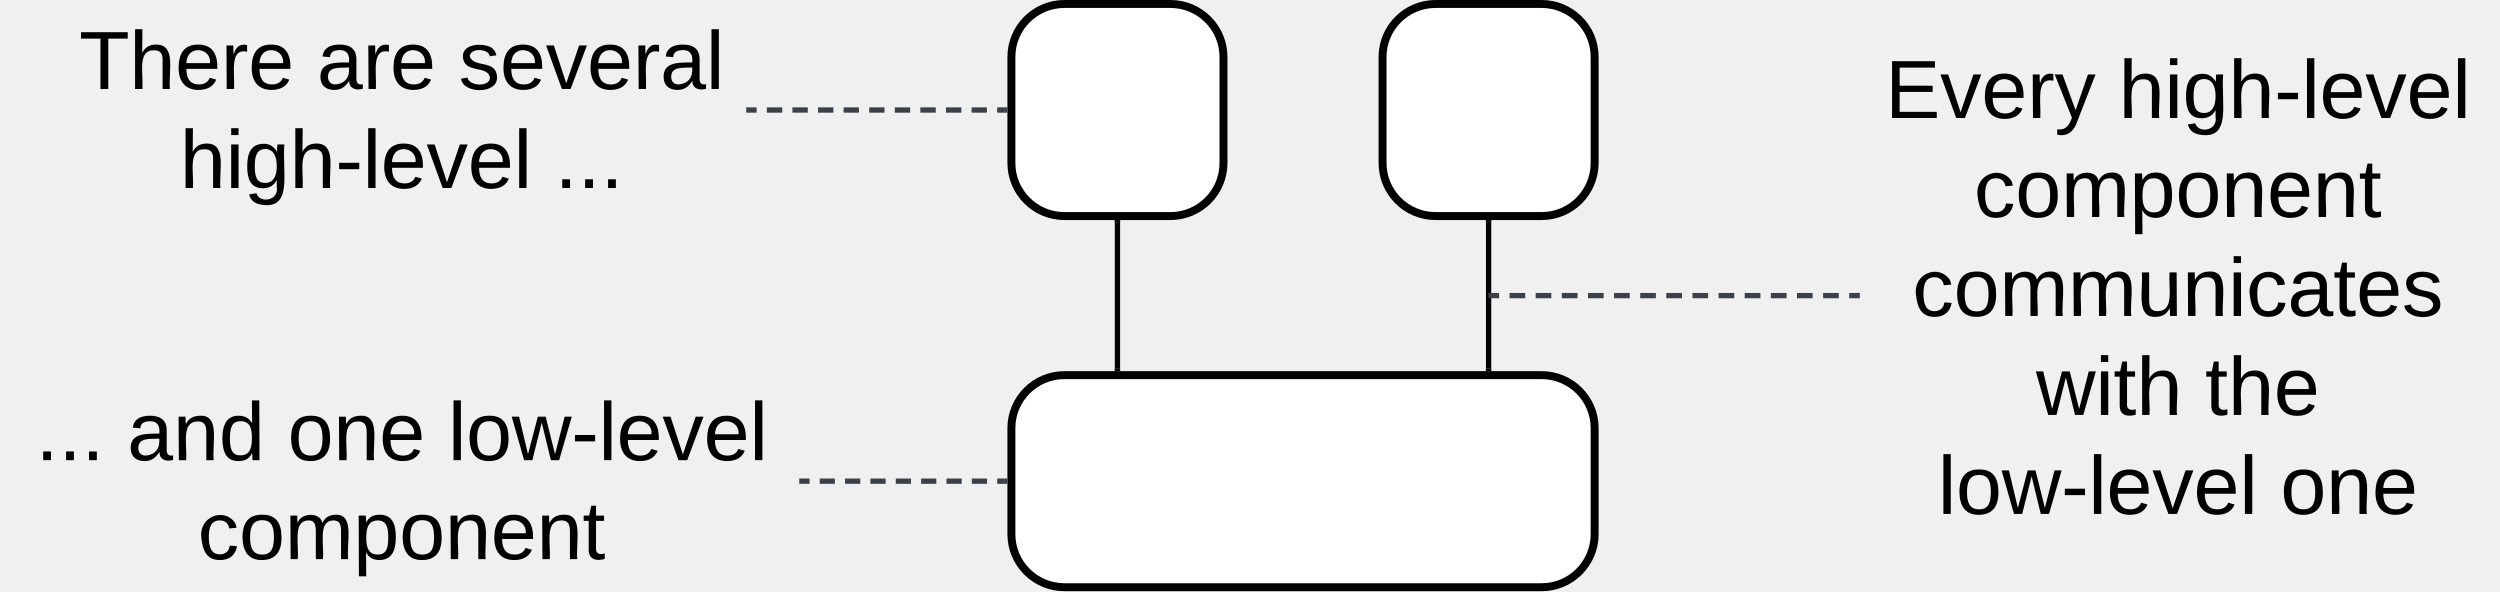
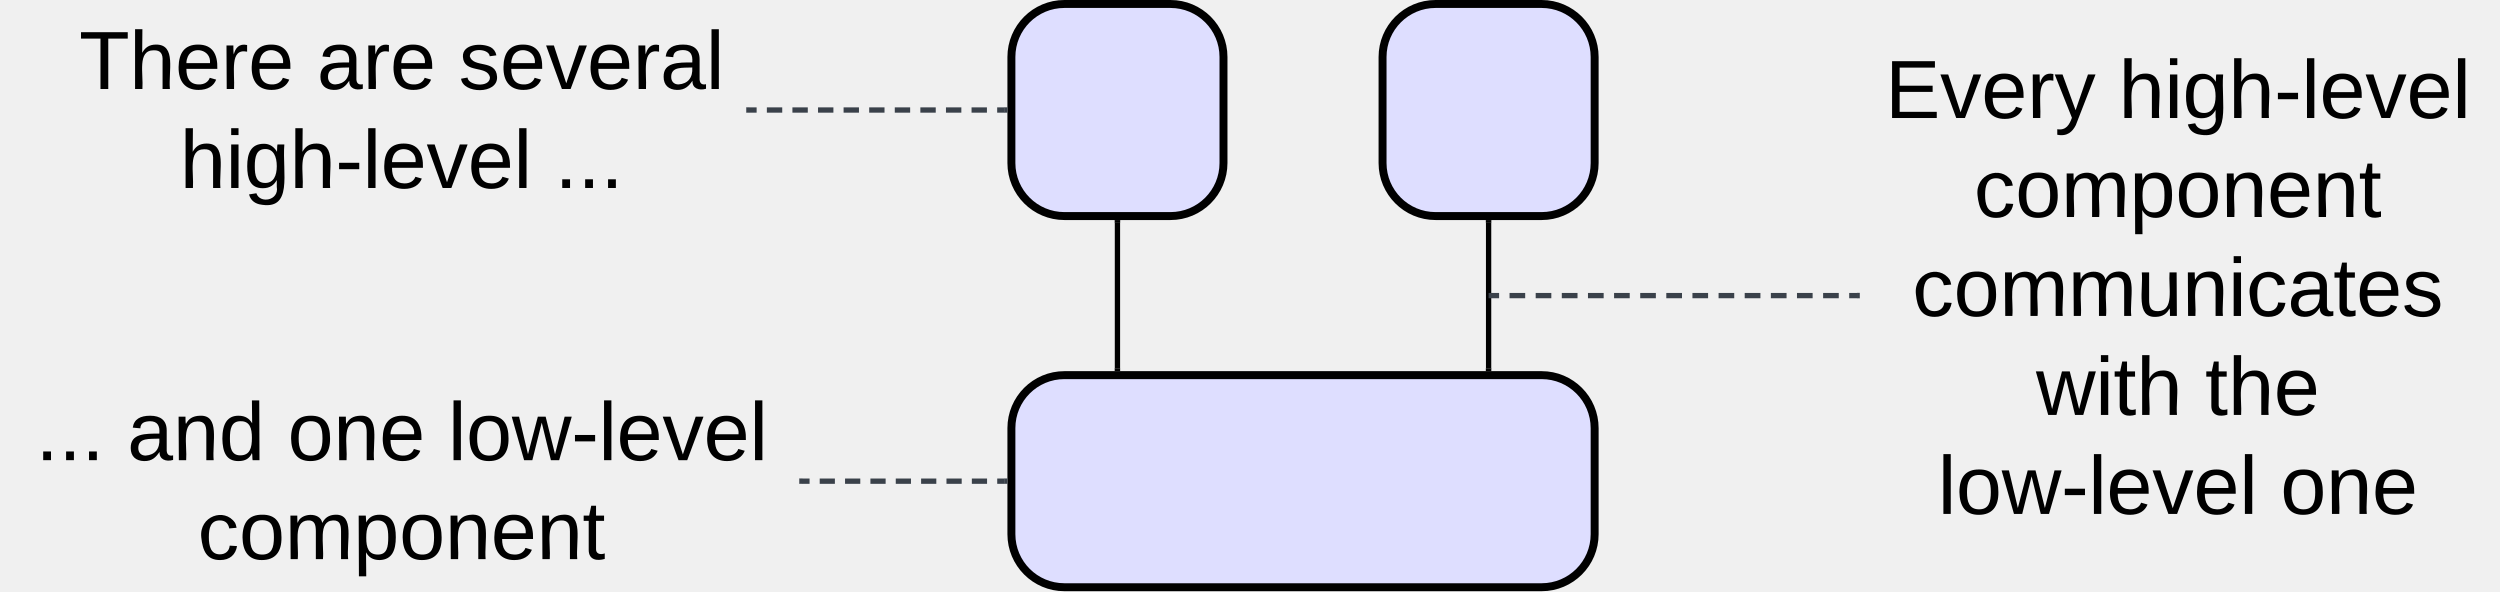
<svg xmlns="http://www.w3.org/2000/svg" xmlns:ns1="lucid" xmlns:xlink="http://www.w3.org/1999/xlink" width="943" height="223">
  <g transform="translate(-118.5 -618.5)" ns1:page-tab-id="0_0">
-     <path d="M500 640a20 20 0 0 1 20-20h40a20 20 0 0 1 20 20v40a20 20 0 0 1-20 20h-40a20 20 0 0 1-20-20zM640 640a20 20 0 0 1 20-20h40a20 20 0 0 1 20 20v40a20 20 0 0 1-20 20h-40a20 20 0 0 1-20-20zM500 780a20 20 0 0 1 20-20h180a20 20 0 0 1 20 20v40a20 20 0 0 1-20 20H520a20 20 0 0 1-20-20z" stroke="#000" stroke-width="3" fill="#fff" />
+     <path d="M500 640a20 20 0 0 1 20-20h40a20 20 0 0 1 20 20v40a20 20 0 0 1-20 20h-40a20 20 0 0 1-20-20zM640 640a20 20 0 0 1 20-20h40a20 20 0 0 1 20 20v40a20 20 0 0 1-20 20h-40a20 20 0 0 1-20-20zM500 780a20 20 0 0 1 20-20h180a20 20 0 0 1 20 20v40a20 20 0 0 1-20 20H520a20 20 0 0 1-20-20z" stroke="#000" stroke-width="3" fill="#dedeff" />
    <path d="M680 702.5v55" stroke="#000" stroke-width="2" fill="none" />
    <path d="M680.98 702.53H679v-1.03H681zM680.98 758.5H679v-1.03H681z" stroke="#000" stroke-width=".05" />
    <path d="M540 702.5v55" stroke="#000" stroke-width="2" fill="none" />
    <path d="M540.98 702.53H539v-1.03H541zM540.98 757.47v1.03H539v-1.03z" stroke="#000" stroke-width=".05" />
    <path d="M140 626a6 6 0 0 1 6-6h248a6 6 0 0 1 6 6v68a6 6 0 0 1-6 6H146a6 6 0 0 1-6-6z" stroke="#000" stroke-opacity="0" stroke-width="3" fill="#fff" fill-opacity="0" />
    <use xlink:href="#a" transform="matrix(1,0,0,1,145,625) translate(3.364198 27.07639)" />
    <use xlink:href="#b" transform="matrix(1,0,0,1,145,625) translate(93.0679 27.07639)" />
    <use xlink:href="#c" transform="matrix(1,0,0,1,145,625) translate(146.5617 27.07639)" />
    <use xlink:href="#d" transform="matrix(1,0,0,1,145,625) translate(41.34568 64.40972)" />
    <use xlink:href="#e" transform="matrix(1,0,0,1,145,625) translate(182.7284 64.40972)" />
    <path d="M401 660h2.9m3.86 0h5.8m3.84 0h5.8m3.86 0h5.8m3.84 0h5.8m3.86 0h5.78m3.87 0h5.8m3.85 0h5.8m3.86 0h5.8m3.85 0h5.8m3.86 0h2.9" stroke="#3a414a" stroke-width="2" fill="none" />
    <path d="M401.03 660.98H400V659h1.03zM498.5 660.98h-1.03V659h1.03z" stroke="#3a414a" stroke-width=".05" fill="#3a414a" />
    <path d="M820 626a6 6 0 0 1 6-6h228a6 6 0 0 1 6 6v208a6 6 0 0 1-6 6H826a6 6 0 0 1-6-6z" stroke="#000" stroke-opacity="0" stroke-width="3" fill="#fff" fill-opacity="0" />
    <use xlink:href="#f" transform="matrix(1,0,0,1,825,625) translate(4.598765 38.01389)" />
    <use xlink:href="#g" transform="matrix(1,0,0,1,825,625) translate(92.66049 38.01389)" />
    <use xlink:href="#h" transform="matrix(1,0,0,1,825,625) translate(38.12963 75.34722)" />
    <use xlink:href="#i" transform="matrix(1,0,0,1,825,625) translate(14.88272 112.6806)" />
    <use xlink:href="#j" transform="matrix(1,0,0,1,825,625) translate(61.50617 150.0139)" />
    <use xlink:href="#k" transform="matrix(1,0,0,1,825,625) translate(125.284 150.0139)" />
    <use xlink:href="#l" transform="matrix(1,0,0,1,825,625) translate(24.47531 187.3472)" />
    <use xlink:href="#m" transform="matrix(1,0,0,1,825,625) translate(153.6728 187.3472)" />
    <path d="M120 766a6 6 0 0 1 6-6h288a6 6 0 0 1 6 6v68a6 6 0 0 1-6 6H126a6 6 0 0 1-6-6z" stroke="#000" stroke-opacity="0" stroke-width="3" fill="#fff" fill-opacity="0" />
    <g>
      <use xlink:href="#n" transform="matrix(1,0,0,1,125,765) translate(6.944444 27.07639)" />
      <use xlink:href="#o" transform="matrix(1,0,0,1,125,765) translate(41.51235 27.07639)" />
      <use xlink:href="#p" transform="matrix(1,0,0,1,125,765) translate(102.0062 27.07639)" />
      <use xlink:href="#q" transform="matrix(1,0,0,1,125,765) translate(162.5 27.07639)" />
      <use xlink:href="#r" transform="matrix(1,0,0,1,125,765) translate(68.12963 64.40972)" />
    </g>
    <path d="M421 800h2.87m3.82 0h5.73m3.83 0H443m3.82 0h5.74m3.82 0h5.74m3.82 0h5.74m3.83 0h5.74m3.83 0h5.74m3.83 0h2.87" stroke="#3a414a" stroke-width="2" fill="none" />
    <path d="M421.03 800.98H420V799h1.03zM498.5 800.98h-1.03V799h1.03z" stroke="#3a414a" stroke-width=".05" fill="#3a414a" />
    <path d="M681 730h2.96m3.94 0h5.9m3.96 0h5.9m3.95 0h5.93m3.94 0h5.92m3.93 0h5.9m3.96 0h5.9m3.94 0h5.92m3.94 0h5.9m3.96 0h5.9m3.95 0h5.93m3.94 0h5.92m3.93 0h5.9m3.96 0h5.9m3.94 0H819M681.03 730H680" stroke="#3a414a" stroke-width="2" fill="none" />
    <path d="M820 730.98h-1.03V729H820z" stroke="#3a414a" stroke-width=".05" fill="#3a414a" />
    <defs>
      <path d="M127-220V0H93v-220H8v-28h204v28h-85" id="s" />
      <path d="M106-169C34-169 62-67 57 0H25v-261h32l-1 103c12-21 28-36 61-36 89 0 53 116 60 194h-32v-121c2-32-8-49-39-48" id="t" />
      <path d="M100-194c63 0 86 42 84 106H49c0 40 14 67 53 68 26 1 43-12 49-29l28 8c-11 28-37 45-77 45C44 4 14-33 15-96c1-61 26-98 85-98zm52 81c6-60-76-77-97-28-3 7-6 17-6 28h103" id="u" />
      <path d="M114-163C36-179 61-72 57 0H25l-1-190h30c1 12-1 29 2 39 6-27 23-49 58-41v29" id="v" />
      <g id="a">
        <use transform="matrix(0.08641975,0,0,0.08641975,0,0)" xlink:href="#s" />
        <use transform="matrix(0.08641975,0,0,0.08641975,18.92593,0)" xlink:href="#t" />
        <use transform="matrix(0.08641975,0,0,0.08641975,36.20988,0)" xlink:href="#u" />
        <use transform="matrix(0.08641975,0,0,0.08641975,53.49383,0)" xlink:href="#v" />
        <use transform="matrix(0.08641975,0,0,0.08641975,63.77778,0)" xlink:href="#u" />
      </g>
      <path d="M141-36C126-15 110 5 73 4 37 3 15-17 15-53c-1-64 63-63 125-63 3-35-9-54-41-54-24 1-41 7-42 31l-33-3c5-37 33-52 76-52 45 0 72 20 72 64v82c-1 20 7 32 28 27v20c-31 9-61-2-59-35zM48-53c0 20 12 33 32 33 41-3 63-29 60-74-43 2-92-5-92 41" id="w" />
      <g id="b">
        <use transform="matrix(0.08641975,0,0,0.08641975,0,0)" xlink:href="#w" />
        <use transform="matrix(0.08641975,0,0,0.08641975,17.28395,0)" xlink:href="#v" />
        <use transform="matrix(0.08641975,0,0,0.08641975,27.5679,0)" xlink:href="#u" />
      </g>
      <path d="M135-143c-3-34-86-38-87 0 15 53 115 12 119 90S17 21 10-45l28-5c4 36 97 45 98 0-10-56-113-15-118-90-4-57 82-63 122-42 12 7 21 19 24 35" id="x" />
      <path d="M108 0H70L1-190h34L89-25l56-165h34" id="y" />
      <path d="M24 0v-261h32V0H24" id="z" />
      <g id="c">
        <use transform="matrix(0.08641975,0,0,0.08641975,0,0)" xlink:href="#x" />
        <use transform="matrix(0.08641975,0,0,0.08641975,15.55556,0)" xlink:href="#u" />
        <use transform="matrix(0.08641975,0,0,0.08641975,32.83951,0)" xlink:href="#y" />
        <use transform="matrix(0.08641975,0,0,0.08641975,48.39506,0)" xlink:href="#u" />
        <use transform="matrix(0.08641975,0,0,0.08641975,65.67901,0)" xlink:href="#v" />
        <use transform="matrix(0.08641975,0,0,0.08641975,75.96296,0)" xlink:href="#w" />
        <use transform="matrix(0.08641975,0,0,0.08641975,93.24691,0)" xlink:href="#z" />
      </g>
      <path d="M24-231v-30h32v30H24zM24 0v-190h32V0H24" id="A" />
      <path d="M177-190C167-65 218 103 67 71c-23-6-38-20-44-43l32-5c15 47 100 32 89-28v-30C133-14 115 1 83 1 29 1 15-40 15-95c0-56 16-97 71-98 29-1 48 16 59 35 1-10 0-23 2-32h30zM94-22c36 0 50-32 50-73 0-42-14-75-50-75-39 0-46 34-46 75s6 73 46 73" id="B" />
      <path d="M16-82v-28h88v28H16" id="C" />
      <g id="d">
        <use transform="matrix(0.08641975,0,0,0.08641975,0,0)" xlink:href="#t" />
        <use transform="matrix(0.08641975,0,0,0.08641975,17.28395,0)" xlink:href="#A" />
        <use transform="matrix(0.08641975,0,0,0.08641975,24.11111,0)" xlink:href="#B" />
        <use transform="matrix(0.08641975,0,0,0.08641975,41.39506,0)" xlink:href="#t" />
        <use transform="matrix(0.08641975,0,0,0.08641975,58.67901,0)" xlink:href="#C" />
        <use transform="matrix(0.08641975,0,0,0.08641975,68.96296,0)" xlink:href="#z" />
        <use transform="matrix(0.08641975,0,0,0.08641975,75.79012,0)" xlink:href="#u" />
        <use transform="matrix(0.08641975,0,0,0.08641975,93.07407,0)" xlink:href="#y" />
        <use transform="matrix(0.08641975,0,0,0.08641975,108.6296,0)" xlink:href="#u" />
        <use transform="matrix(0.08641975,0,0,0.08641975,125.9136,0)" xlink:href="#z" />
      </g>
      <path d="M33 0v-38h34V0H33" id="D" />
      <g id="e">
        <use transform="matrix(0.08641975,0,0,0.08641975,0,0)" xlink:href="#D" />
        <use transform="matrix(0.08641975,0,0,0.08641975,8.641975,0)" xlink:href="#D" />
        <use transform="matrix(0.08641975,0,0,0.08641975,17.28395,0)" xlink:href="#D" />
      </g>
      <path d="M30 0v-248h187v28H63v79h144v27H63v87h162V0H30" id="E" />
      <path d="M179-190L93 31C79 59 56 82 12 73V49c39 6 53-20 64-50L1-190h34L92-34l54-156h33" id="F" />
      <g id="f">
        <use transform="matrix(0.08641975,0,0,0.08641975,0,0)" xlink:href="#E" />
        <use transform="matrix(0.08641975,0,0,0.08641975,20.74074,0)" xlink:href="#y" />
        <use transform="matrix(0.08641975,0,0,0.08641975,36.2963,0)" xlink:href="#u" />
        <use transform="matrix(0.08641975,0,0,0.08641975,53.58025,0)" xlink:href="#v" />
        <use transform="matrix(0.08641975,0,0,0.08641975,63.8642,0)" xlink:href="#F" />
      </g>
      <g id="g">
        <use transform="matrix(0.08641975,0,0,0.08641975,0,0)" xlink:href="#t" />
        <use transform="matrix(0.08641975,0,0,0.08641975,17.28395,0)" xlink:href="#A" />
        <use transform="matrix(0.08641975,0,0,0.08641975,24.11111,0)" xlink:href="#B" />
        <use transform="matrix(0.08641975,0,0,0.08641975,41.39506,0)" xlink:href="#t" />
        <use transform="matrix(0.08641975,0,0,0.08641975,58.67901,0)" xlink:href="#C" />
        <use transform="matrix(0.08641975,0,0,0.08641975,68.96296,0)" xlink:href="#z" />
        <use transform="matrix(0.08641975,0,0,0.08641975,75.79012,0)" xlink:href="#u" />
        <use transform="matrix(0.08641975,0,0,0.08641975,93.07407,0)" xlink:href="#y" />
        <use transform="matrix(0.08641975,0,0,0.08641975,108.6296,0)" xlink:href="#u" />
        <use transform="matrix(0.08641975,0,0,0.08641975,125.9136,0)" xlink:href="#z" />
      </g>
      <path d="M96-169c-40 0-48 33-48 73s9 75 48 75c24 0 41-14 43-38l32 2c-6 37-31 61-74 61-59 0-76-41-82-99-10-93 101-131 147-64 4 7 5 14 7 22l-32 3c-4-21-16-35-41-35" id="G" />
      <path d="M100-194c62-1 85 37 85 99 1 63-27 99-86 99S16-35 15-95c0-66 28-99 85-99zM99-20c44 1 53-31 53-75 0-43-8-75-51-75s-53 32-53 75 10 74 51 75" id="H" />
      <path d="M210-169c-67 3-38 105-44 169h-31v-121c0-29-5-50-35-48C34-165 62-65 56 0H25l-1-190h30c1 10-1 24 2 32 10-44 99-50 107 0 11-21 27-35 58-36 85-2 47 119 55 194h-31v-121c0-29-5-49-35-48" id="I" />
      <path d="M115-194c55 1 70 41 70 98S169 2 115 4C84 4 66-9 55-30l1 105H24l-1-265h31l2 30c10-21 28-34 59-34zm-8 174c40 0 45-34 45-75s-6-73-45-74c-42 0-51 32-51 76 0 43 10 73 51 73" id="J" />
      <path d="M117-194c89-4 53 116 60 194h-32v-121c0-31-8-49-39-48C34-167 62-67 57 0H25l-1-190h30c1 10-1 24 2 32 11-22 29-35 61-36" id="K" />
      <path d="M59-47c-2 24 18 29 38 22v24C64 9 27 4 27-40v-127H5v-23h24l9-43h21v43h35v23H59v120" id="L" />
      <g id="h">
        <use transform="matrix(0.08641975,0,0,0.08641975,0,0)" xlink:href="#G" />
        <use transform="matrix(0.08641975,0,0,0.08641975,15.55556,0)" xlink:href="#H" />
        <use transform="matrix(0.08641975,0,0,0.08641975,32.83951,0)" xlink:href="#I" />
        <use transform="matrix(0.08641975,0,0,0.08641975,58.67901,0)" xlink:href="#J" />
        <use transform="matrix(0.08641975,0,0,0.08641975,75.96296,0)" xlink:href="#H" />
        <use transform="matrix(0.08641975,0,0,0.08641975,93.24691,0)" xlink:href="#K" />
        <use transform="matrix(0.08641975,0,0,0.08641975,110.5309,0)" xlink:href="#u" />
        <use transform="matrix(0.08641975,0,0,0.08641975,127.8148,0)" xlink:href="#K" />
        <use transform="matrix(0.08641975,0,0,0.08641975,145.0988,0)" xlink:href="#L" />
      </g>
      <path d="M84 4C-5 8 30-112 23-190h32v120c0 31 7 50 39 49 72-2 45-101 50-169h31l1 190h-30c-1-10 1-25-2-33-11 22-28 36-60 37" id="M" />
      <g id="i">
        <use transform="matrix(0.08641975,0,0,0.08641975,0,0)" xlink:href="#G" />
        <use transform="matrix(0.08641975,0,0,0.08641975,15.55556,0)" xlink:href="#H" />
        <use transform="matrix(0.08641975,0,0,0.08641975,32.83951,0)" xlink:href="#I" />
        <use transform="matrix(0.08641975,0,0,0.08641975,58.67901,0)" xlink:href="#I" />
        <use transform="matrix(0.08641975,0,0,0.08641975,84.51852,0)" xlink:href="#M" />
        <use transform="matrix(0.08641975,0,0,0.08641975,101.8025,0)" xlink:href="#K" />
        <use transform="matrix(0.08641975,0,0,0.08641975,119.0864,0)" xlink:href="#A" />
        <use transform="matrix(0.08641975,0,0,0.08641975,125.9136,0)" xlink:href="#G" />
        <use transform="matrix(0.08641975,0,0,0.08641975,141.4691,0)" xlink:href="#w" />
        <use transform="matrix(0.08641975,0,0,0.08641975,158.7531,0)" xlink:href="#L" />
        <use transform="matrix(0.08641975,0,0,0.08641975,167.3951,0)" xlink:href="#u" />
        <use transform="matrix(0.08641975,0,0,0.08641975,184.679,0)" xlink:href="#x" />
      </g>
      <path d="M206 0h-36l-40-164L89 0H53L-1-190h32L70-26l43-164h34l41 164 42-164h31" id="N" />
      <g id="j">
        <use transform="matrix(0.08641975,0,0,0.08641975,0,0)" xlink:href="#N" />
        <use transform="matrix(0.08641975,0,0,0.08641975,22.38272,0)" xlink:href="#A" />
        <use transform="matrix(0.08641975,0,0,0.08641975,29.20988,0)" xlink:href="#L" />
        <use transform="matrix(0.08641975,0,0,0.08641975,37.85185,0)" xlink:href="#t" />
      </g>
      <g id="k">
        <use transform="matrix(0.08641975,0,0,0.08641975,0,0)" xlink:href="#L" />
        <use transform="matrix(0.08641975,0,0,0.08641975,8.641975,0)" xlink:href="#t" />
        <use transform="matrix(0.08641975,0,0,0.08641975,25.92593,0)" xlink:href="#u" />
      </g>
      <g id="l">
        <use transform="matrix(0.08641975,0,0,0.08641975,0,0)" xlink:href="#z" />
        <use transform="matrix(0.08641975,0,0,0.08641975,6.82716,0)" xlink:href="#H" />
        <use transform="matrix(0.08641975,0,0,0.08641975,24.11111,0)" xlink:href="#N" />
        <use transform="matrix(0.08641975,0,0,0.08641975,46.49383,0)" xlink:href="#C" />
        <use transform="matrix(0.08641975,0,0,0.08641975,56.77778,0)" xlink:href="#z" />
        <use transform="matrix(0.08641975,0,0,0.08641975,63.60494,0)" xlink:href="#u" />
        <use transform="matrix(0.08641975,0,0,0.08641975,80.88889,0)" xlink:href="#y" />
        <use transform="matrix(0.08641975,0,0,0.08641975,96.44444,0)" xlink:href="#u" />
        <use transform="matrix(0.08641975,0,0,0.08641975,113.7284,0)" xlink:href="#z" />
      </g>
      <g id="m">
        <use transform="matrix(0.08641975,0,0,0.08641975,0,0)" xlink:href="#H" />
        <use transform="matrix(0.08641975,0,0,0.08641975,17.28395,0)" xlink:href="#K" />
        <use transform="matrix(0.08641975,0,0,0.08641975,34.5679,0)" xlink:href="#u" />
      </g>
      <g id="n">
        <use transform="matrix(0.08641975,0,0,0.08641975,0,0)" xlink:href="#D" />
        <use transform="matrix(0.08641975,0,0,0.08641975,8.641975,0)" xlink:href="#D" />
        <use transform="matrix(0.08641975,0,0,0.08641975,17.28395,0)" xlink:href="#D" />
      </g>
      <path d="M85-194c31 0 48 13 60 33l-1-100h32l1 261h-30c-2-10 0-23-3-31C134-8 116 4 85 4 32 4 16-35 15-94c0-66 23-100 70-100zm9 24c-40 0-46 34-46 75 0 40 6 74 45 74 42 0 51-32 51-76 0-42-9-74-50-73" id="O" />
      <g id="o">
        <use transform="matrix(0.08641975,0,0,0.08641975,0,0)" xlink:href="#w" />
        <use transform="matrix(0.08641975,0,0,0.08641975,17.28395,0)" xlink:href="#K" />
        <use transform="matrix(0.08641975,0,0,0.08641975,34.5679,0)" xlink:href="#O" />
      </g>
      <g id="p">
        <use transform="matrix(0.08641975,0,0,0.08641975,0,0)" xlink:href="#H" />
        <use transform="matrix(0.08641975,0,0,0.08641975,17.28395,0)" xlink:href="#K" />
        <use transform="matrix(0.08641975,0,0,0.08641975,34.5679,0)" xlink:href="#u" />
      </g>
      <g id="q">
        <use transform="matrix(0.08641975,0,0,0.08641975,0,0)" xlink:href="#z" />
        <use transform="matrix(0.08641975,0,0,0.08641975,6.82716,0)" xlink:href="#H" />
        <use transform="matrix(0.08641975,0,0,0.08641975,24.11111,0)" xlink:href="#N" />
        <use transform="matrix(0.08641975,0,0,0.08641975,46.49383,0)" xlink:href="#C" />
        <use transform="matrix(0.08641975,0,0,0.08641975,56.77778,0)" xlink:href="#z" />
        <use transform="matrix(0.08641975,0,0,0.08641975,63.60494,0)" xlink:href="#u" />
        <use transform="matrix(0.08641975,0,0,0.08641975,80.88889,0)" xlink:href="#y" />
        <use transform="matrix(0.08641975,0,0,0.08641975,96.44444,0)" xlink:href="#u" />
        <use transform="matrix(0.08641975,0,0,0.08641975,113.7284,0)" xlink:href="#z" />
      </g>
      <g id="r">
        <use transform="matrix(0.08641975,0,0,0.08641975,0,0)" xlink:href="#G" />
        <use transform="matrix(0.08641975,0,0,0.08641975,15.55556,0)" xlink:href="#H" />
        <use transform="matrix(0.08641975,0,0,0.08641975,32.83951,0)" xlink:href="#I" />
        <use transform="matrix(0.08641975,0,0,0.08641975,58.67901,0)" xlink:href="#J" />
        <use transform="matrix(0.08641975,0,0,0.08641975,75.96296,0)" xlink:href="#H" />
        <use transform="matrix(0.08641975,0,0,0.08641975,93.24691,0)" xlink:href="#K" />
        <use transform="matrix(0.08641975,0,0,0.08641975,110.5309,0)" xlink:href="#u" />
        <use transform="matrix(0.08641975,0,0,0.08641975,127.8148,0)" xlink:href="#K" />
        <use transform="matrix(0.08641975,0,0,0.08641975,145.0988,0)" xlink:href="#L" />
      </g>
    </defs>
  </g>
</svg>
